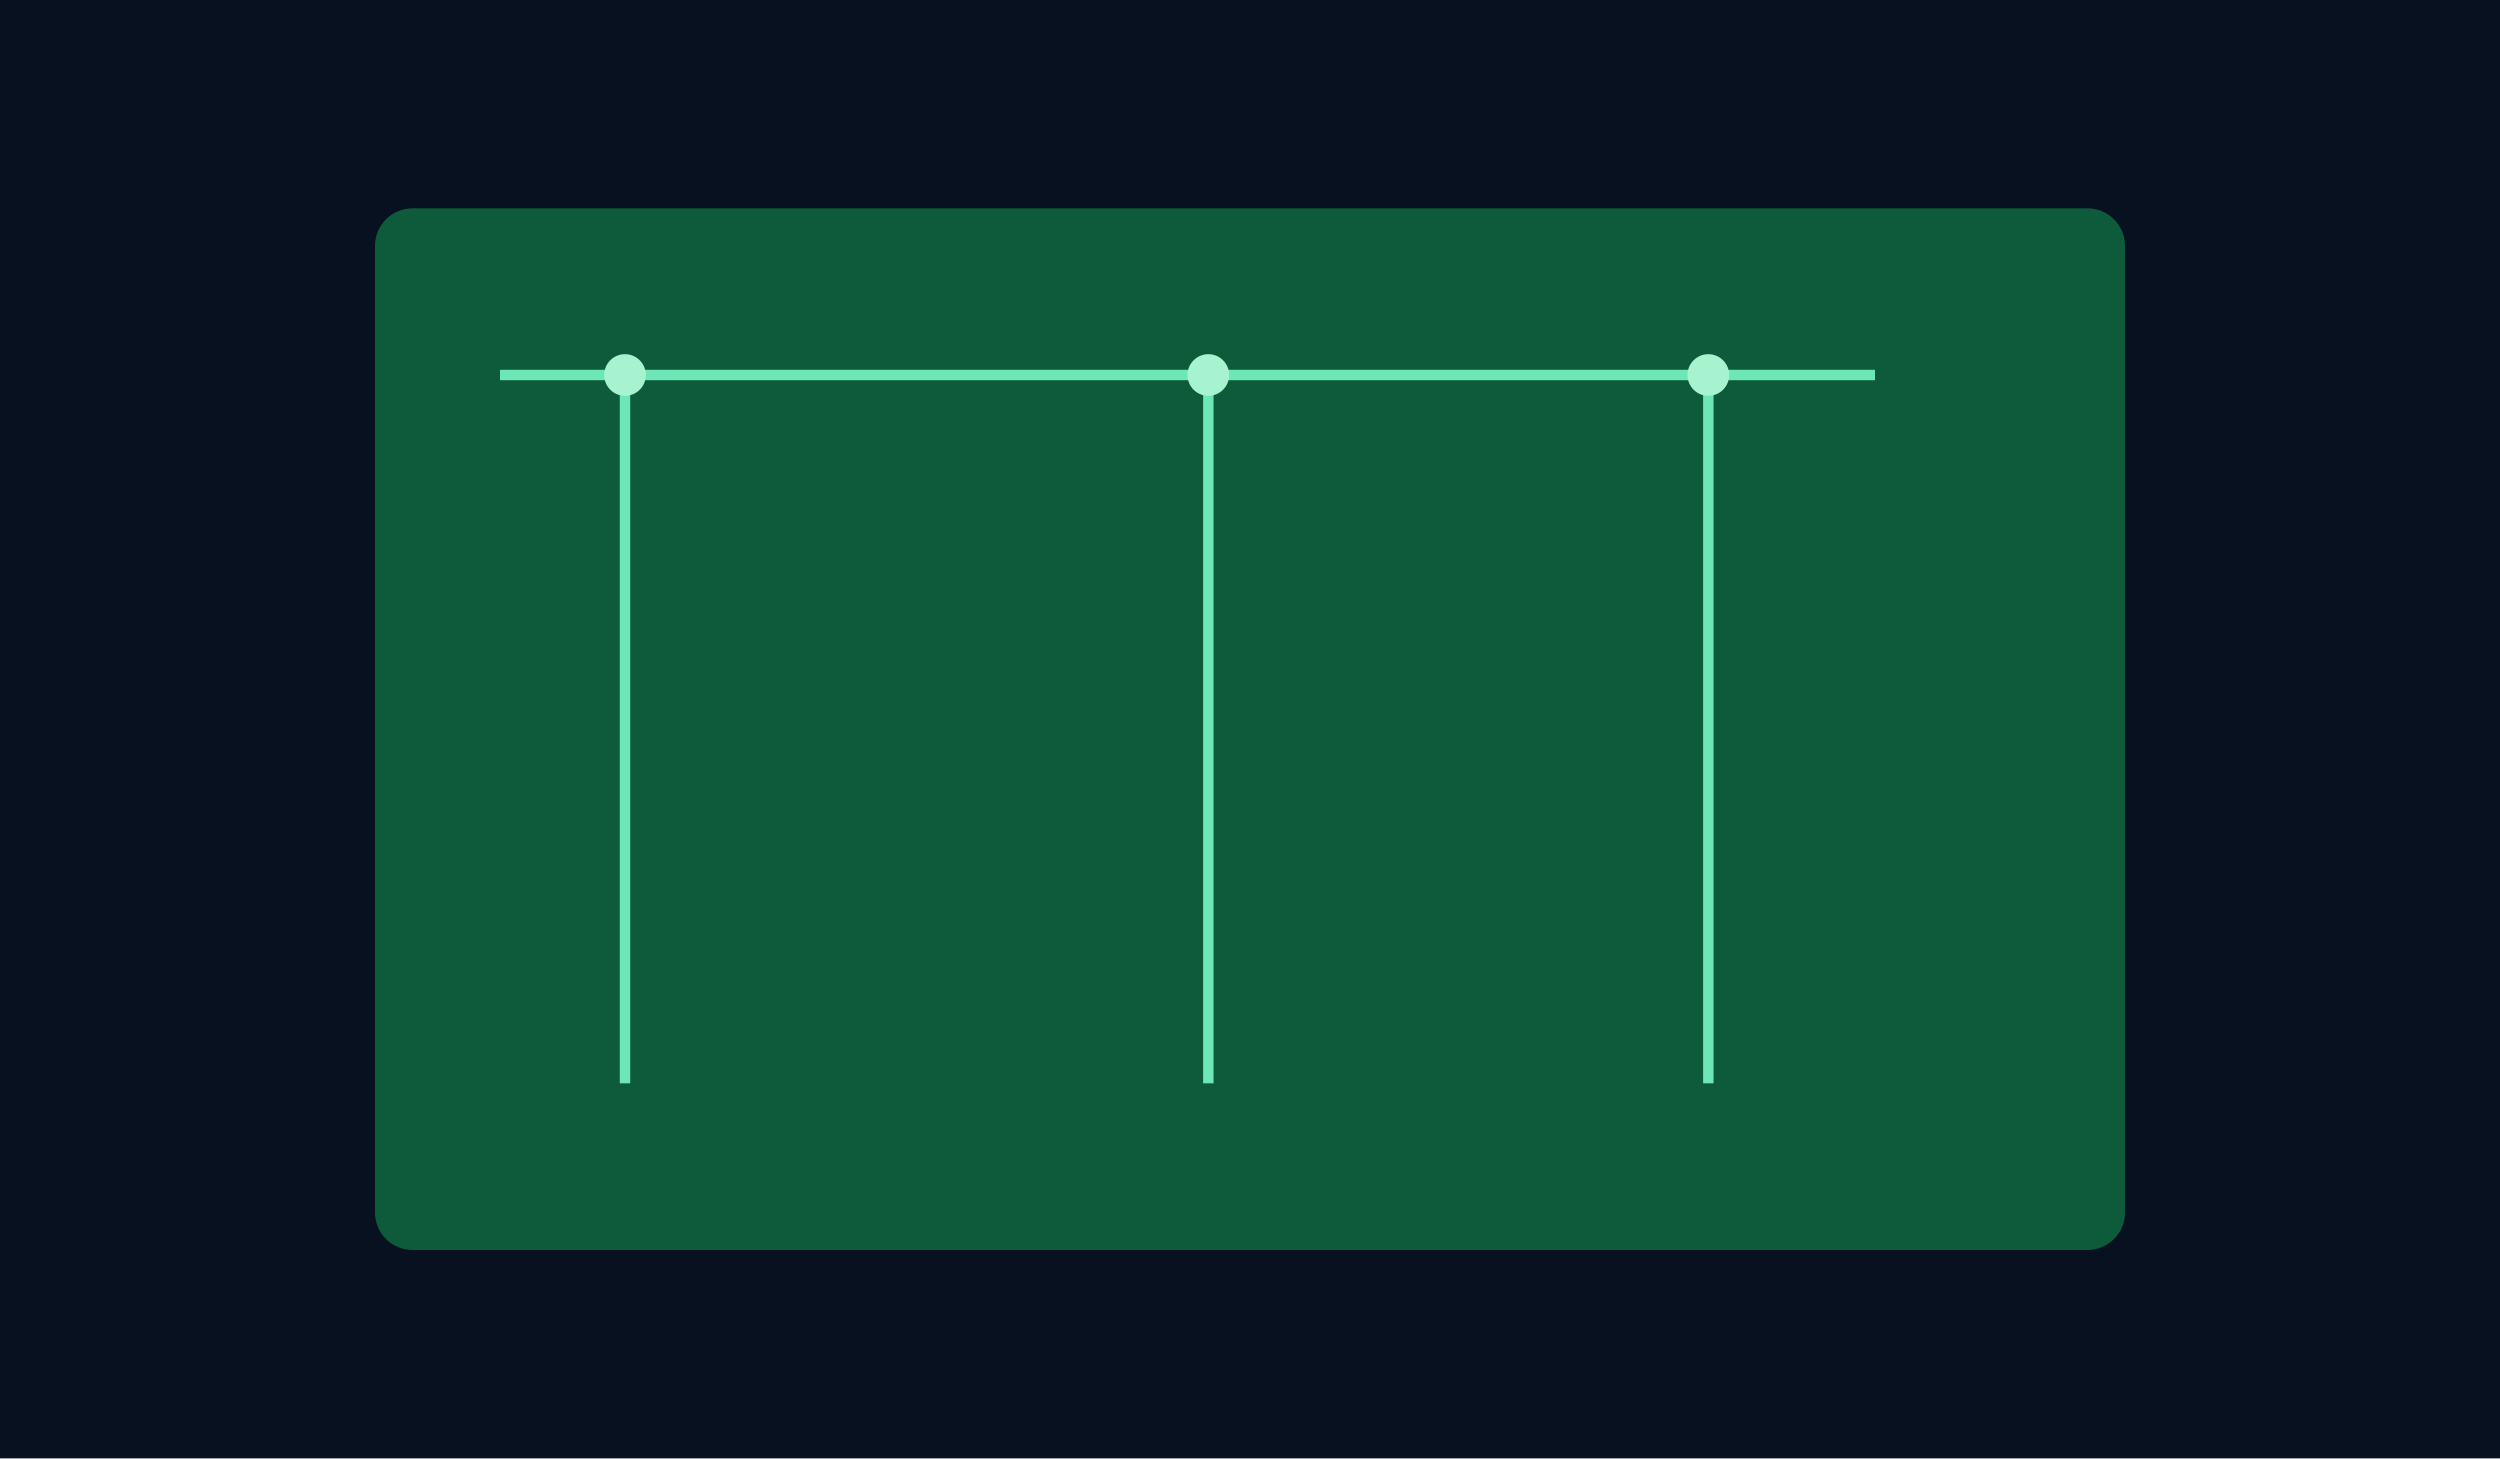
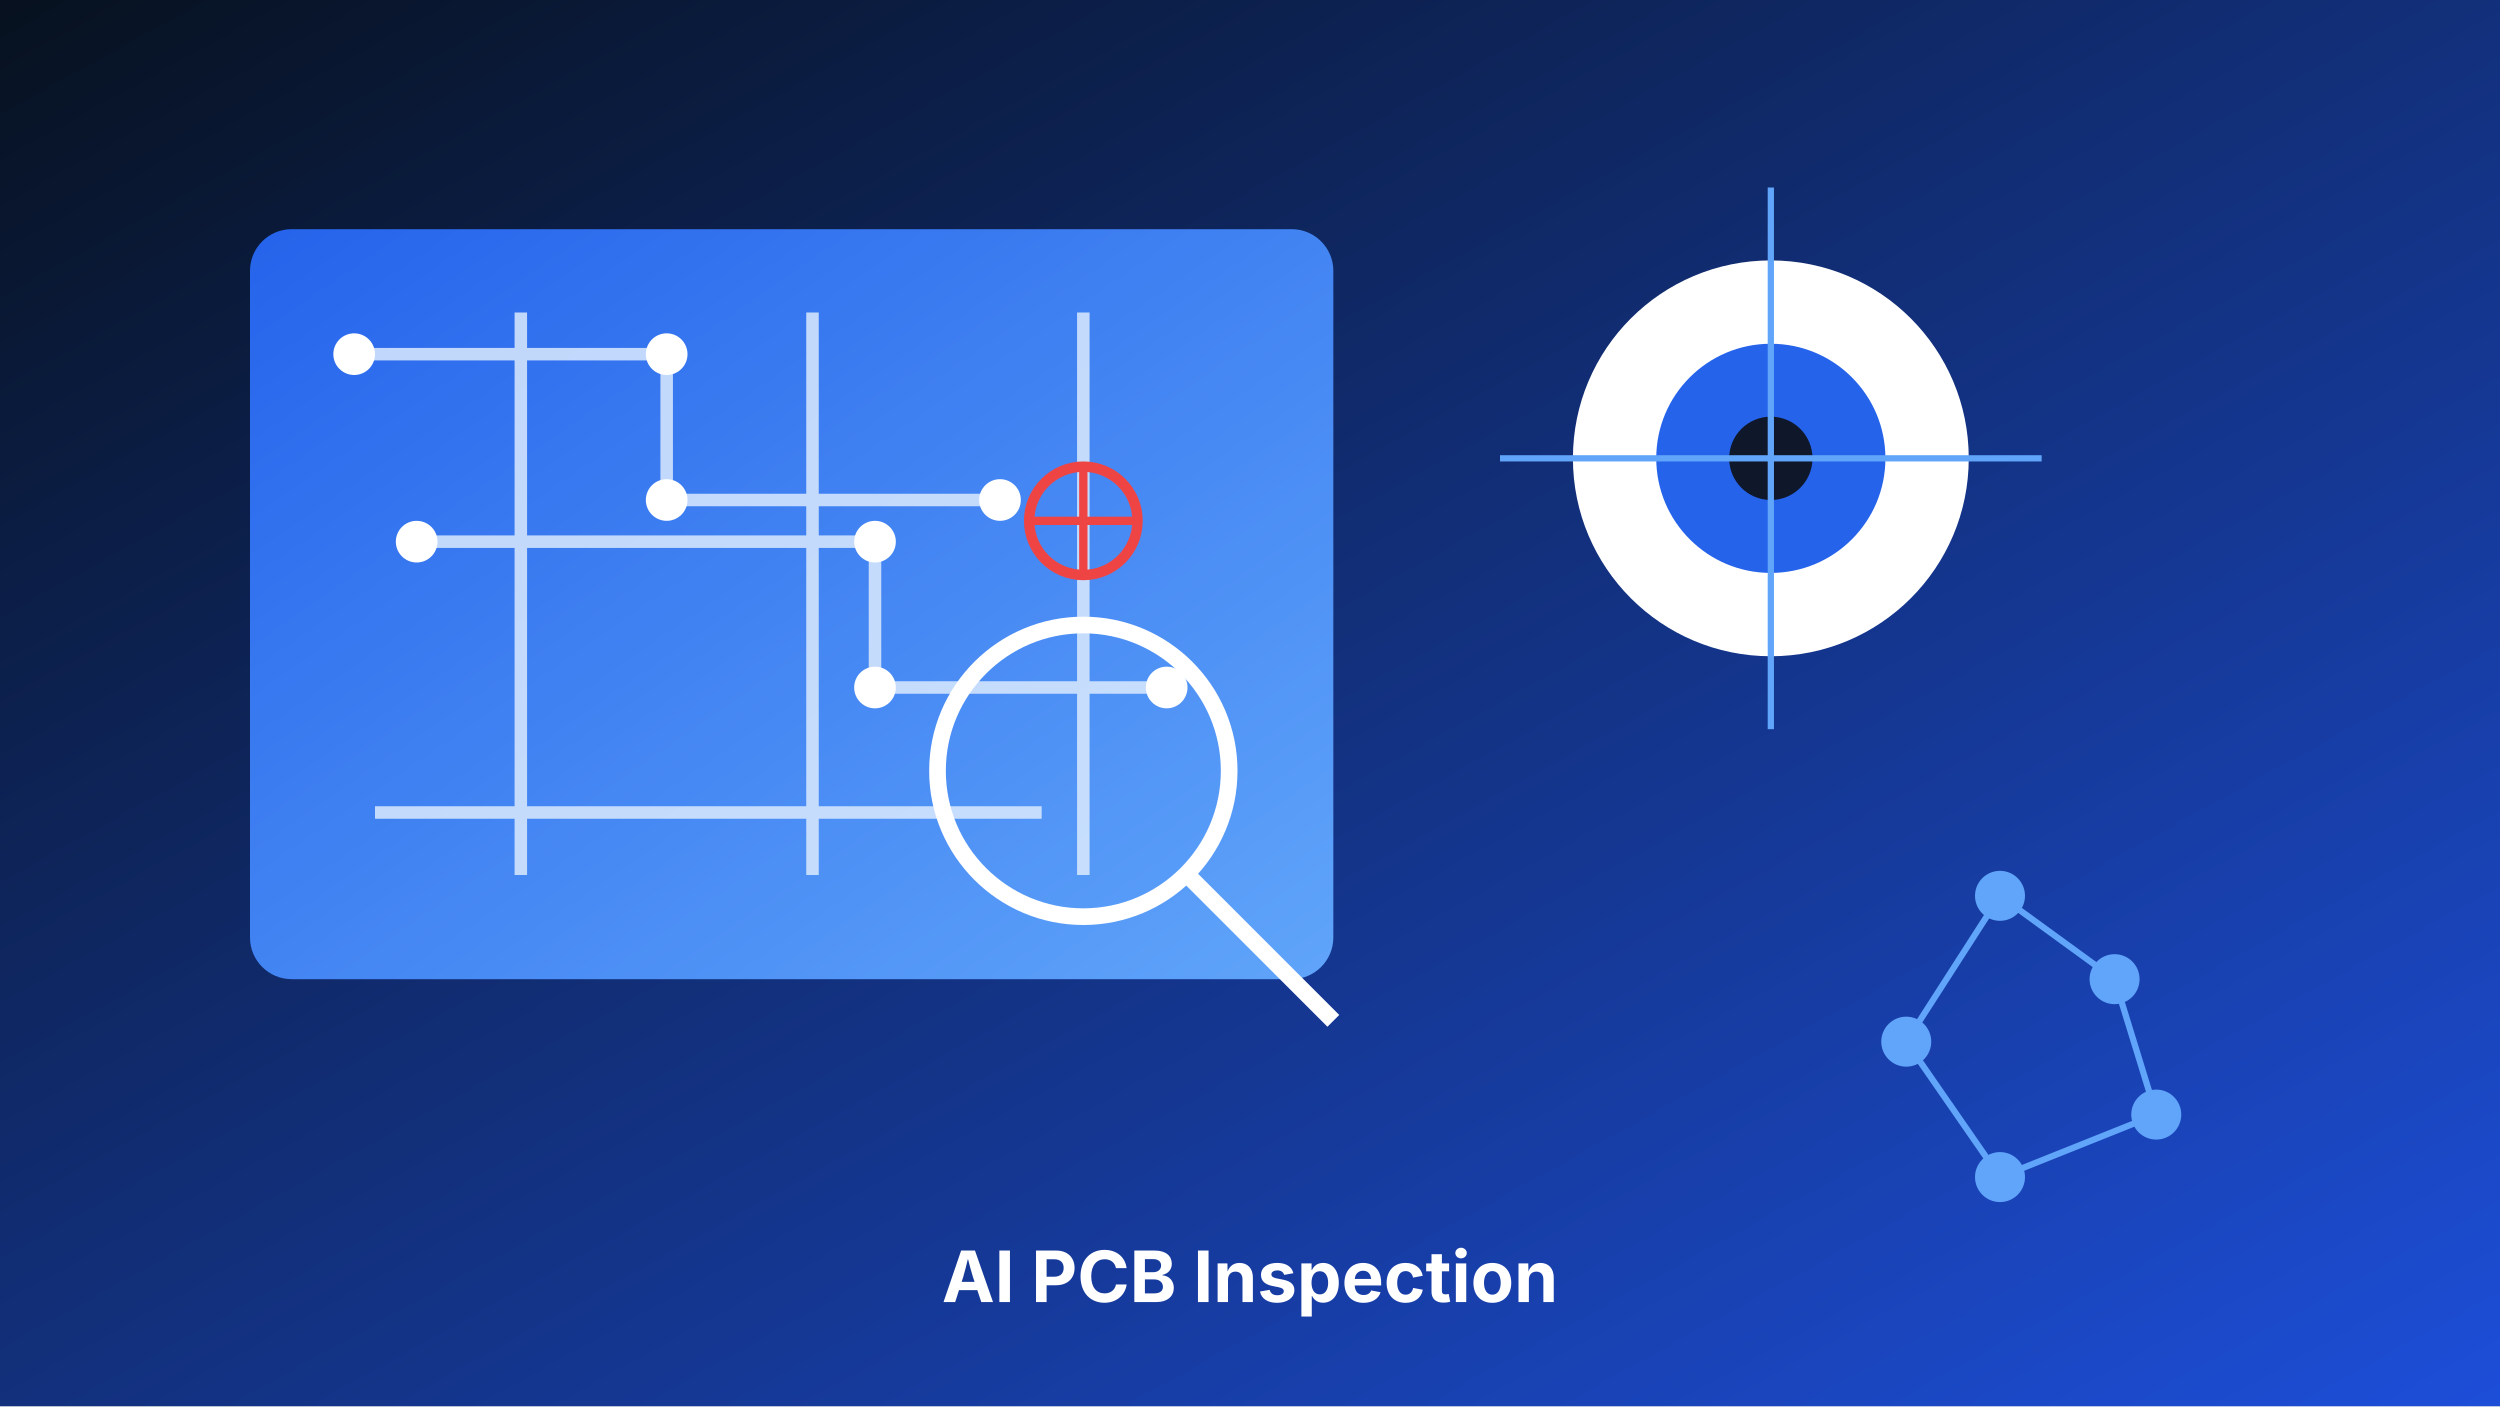
- <svg xmlns="http://www.w3.org/2000/svg" viewBox="0 0 1200 700">
-   <rect width="1200" height="700" fill="#07111F" />
-   <rect x="180" y="100" width="840" height="500" rx="18" fill="#0E5B3B" />
-   <g stroke="#6EE7B7" stroke-width="5">
-     <line x1="240" y1="180" x2="900" y2="180" />
-     <line x1="300" y1="180" x2="300" y2="520" />
-     <line x1="580" y1="180" x2="580" y2="520" />
-     <line x1="820" y1="180" x2="820" y2="520" />
+ <svg xmlns="http://www.w3.org/2000/svg" width="1200" height="675" viewBox="0 0 1200 675">
+   <defs>
+     <linearGradient id="bg" x1="0%" y1="0%" x2="100%" y2="100%">
+       <stop offset="0%" stop-color="#07111f" />
+       <stop offset="100%" stop-color="#1d4ed8" />
+     </linearGradient>
+     <linearGradient id="pcb" x1="0%" y1="0%" x2="100%" y2="100%">
+       <stop offset="0%" stop-color="#2563eb" />
+       <stop offset="100%" stop-color="#60a5fa" />
+     </linearGradient>
+   </defs>
+   <rect width="1200" height="675" fill="url(#bg)" />
+   <rect x="120" y="110" width="520" height="360" rx="20" fill="url(#pcb)" />
+   <g stroke="#dbeafe" stroke-width="6" fill="none" opacity="0.85">
+     <path d="M170 170 H320 V240 H480" />
+     <path d="M200 260 H420 V330 H560" />
+     <path d="M180 390 H500" />
+     <path d="M250 150 V420" />
+     <path d="M390 150 V420" />
+     <path d="M520 150 V420" />
  </g>
-   <g fill="#A7F3D0">
-     <circle cx="300" cy="180" r="10" />
-     <circle cx="580" cy="180" r="10" />
-     <circle cx="820" cy="180" r="10" />
+   <g fill="#ffffff">
+     <circle cx="170" cy="170" r="10" />
+     <circle cx="320" cy="170" r="10" />
+     <circle cx="320" cy="240" r="10" />
+     <circle cx="480" cy="240" r="10" />
+     <circle cx="200" cy="260" r="10" />
+     <circle cx="420" cy="260" r="10" />
+     <circle cx="420" cy="330" r="10" />
+     <circle cx="560" cy="330" r="10" />
  </g>
+   <g transform="translate(850 220)">
+     <circle r="95" fill="#ffffff" />
+     <circle r="55" fill="#2563eb" />
+     <circle r="20" fill="#0f172a" />
+   </g>
+   <g stroke="#60a5fa" stroke-width="3">
+     <line x1="850" y1="90" x2="850" y2="350" />
+     <line x1="720" y1="220" x2="980" y2="220" />
+   </g>
+   <circle cx="520" cy="370" r="70" fill="none" stroke="#ffffff" stroke-width="8" />
+   <line x1="570" y1="420" x2="640" y2="490" stroke="#ffffff" stroke-width="8" />
+   <g fill="#60a5fa">
+     <circle cx="960" cy="430" r="12" />
+     <circle cx="1015" cy="470" r="12" />
+     <circle cx="915" cy="500" r="12" />
+     <circle cx="1035" cy="535" r="12" />
+     <circle cx="960" cy="565" r="12" />
+   </g>
+   <g stroke="#60a5fa" stroke-width="3">
+     <line x1="960" y1="430" x2="1015" y2="470" />
+     <line x1="1015" y1="470" x2="1035" y2="535" />
+     <line x1="960" y1="430" x2="915" y2="500" />
+     <line x1="915" y1="500" x2="960" y2="565" />
+     <line x1="960" y1="565" x2="1035" y2="535" />
+   </g>
+   <circle cx="520" cy="250" r="26" fill="none" stroke="#ef4444" stroke-width="5" />
+   <line x1="495" y1="250" x2="545" y2="250" stroke="#ef4444" stroke-width="4" />
+   <line x1="520" y1="225" x2="520" y2="275" stroke="#ef4444" stroke-width="4" />
+   <text x="600" y="625" text-anchor="middle" font-size="34" font-family="Inter,Arial" font-weight="700" fill="#ffffff">
+ 
+ AI PCB Inspection
+ 
+ </text>
</svg>
